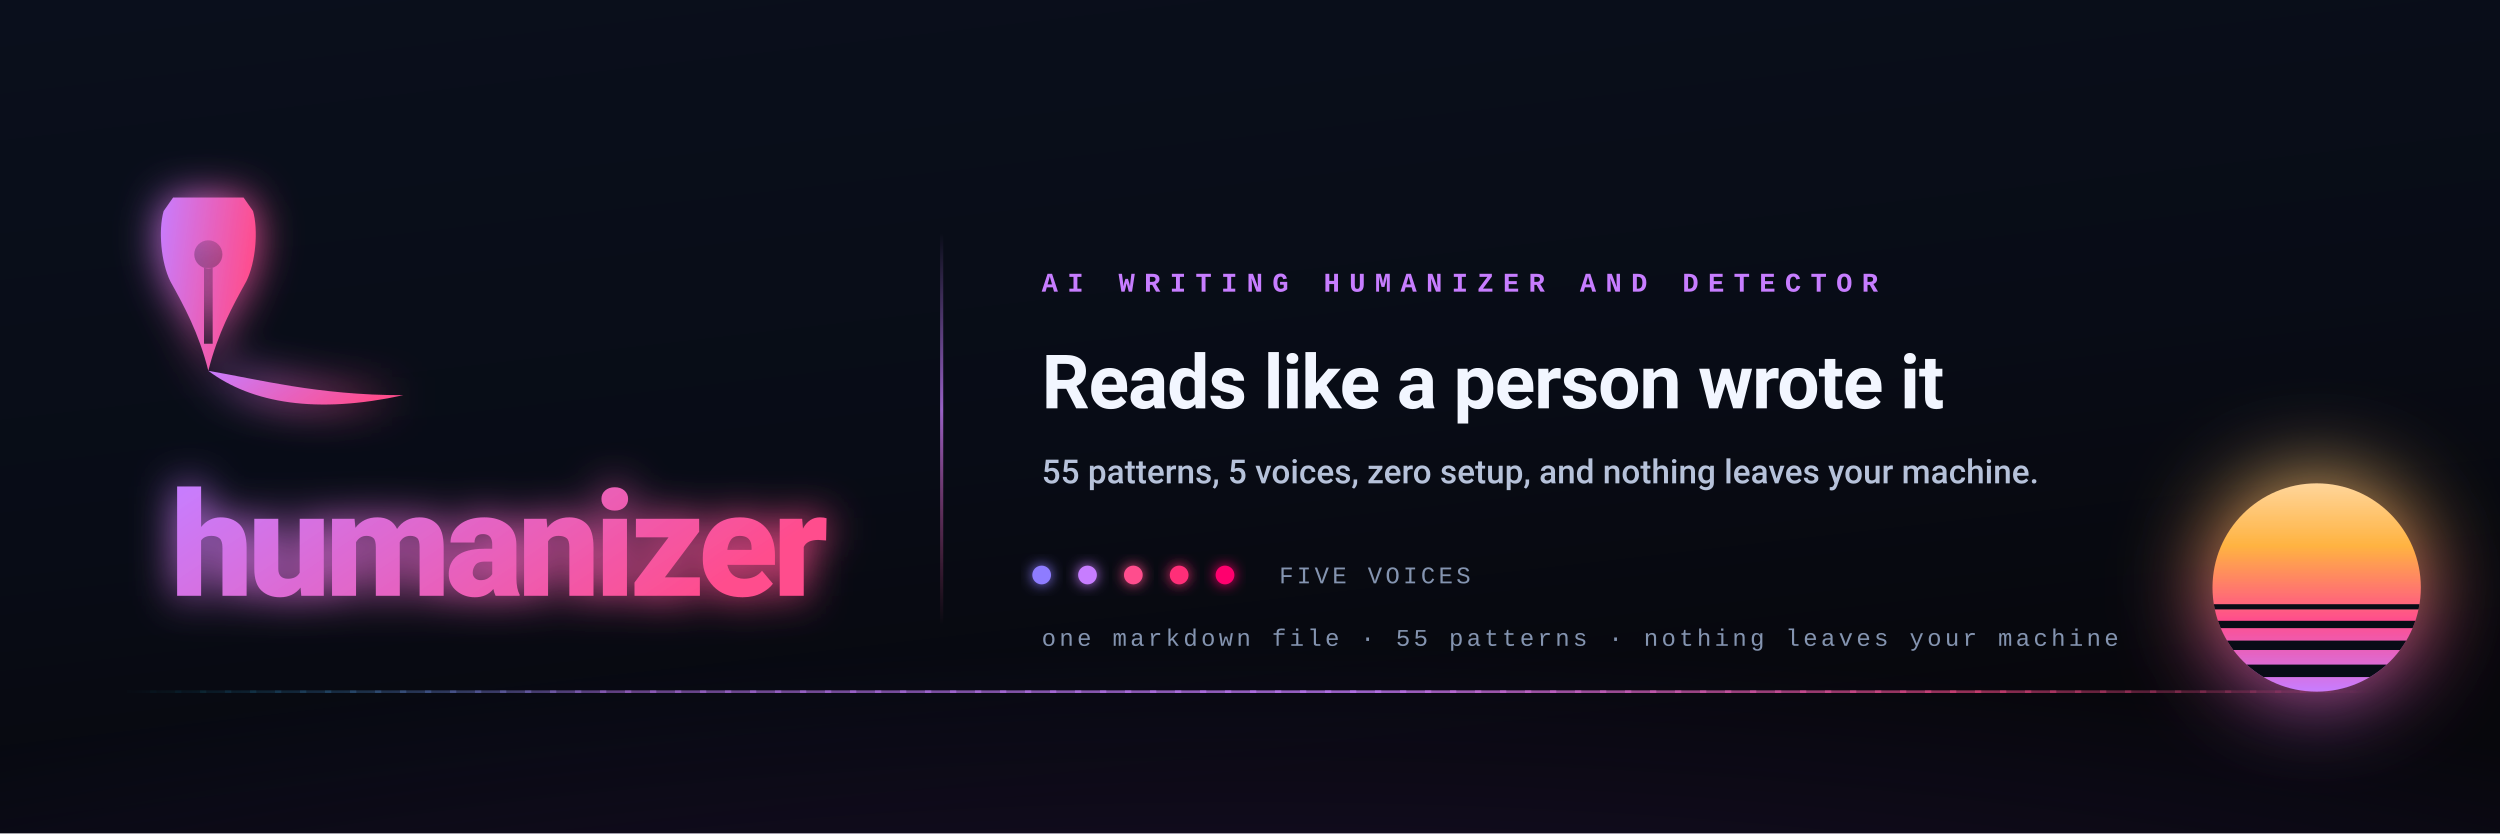
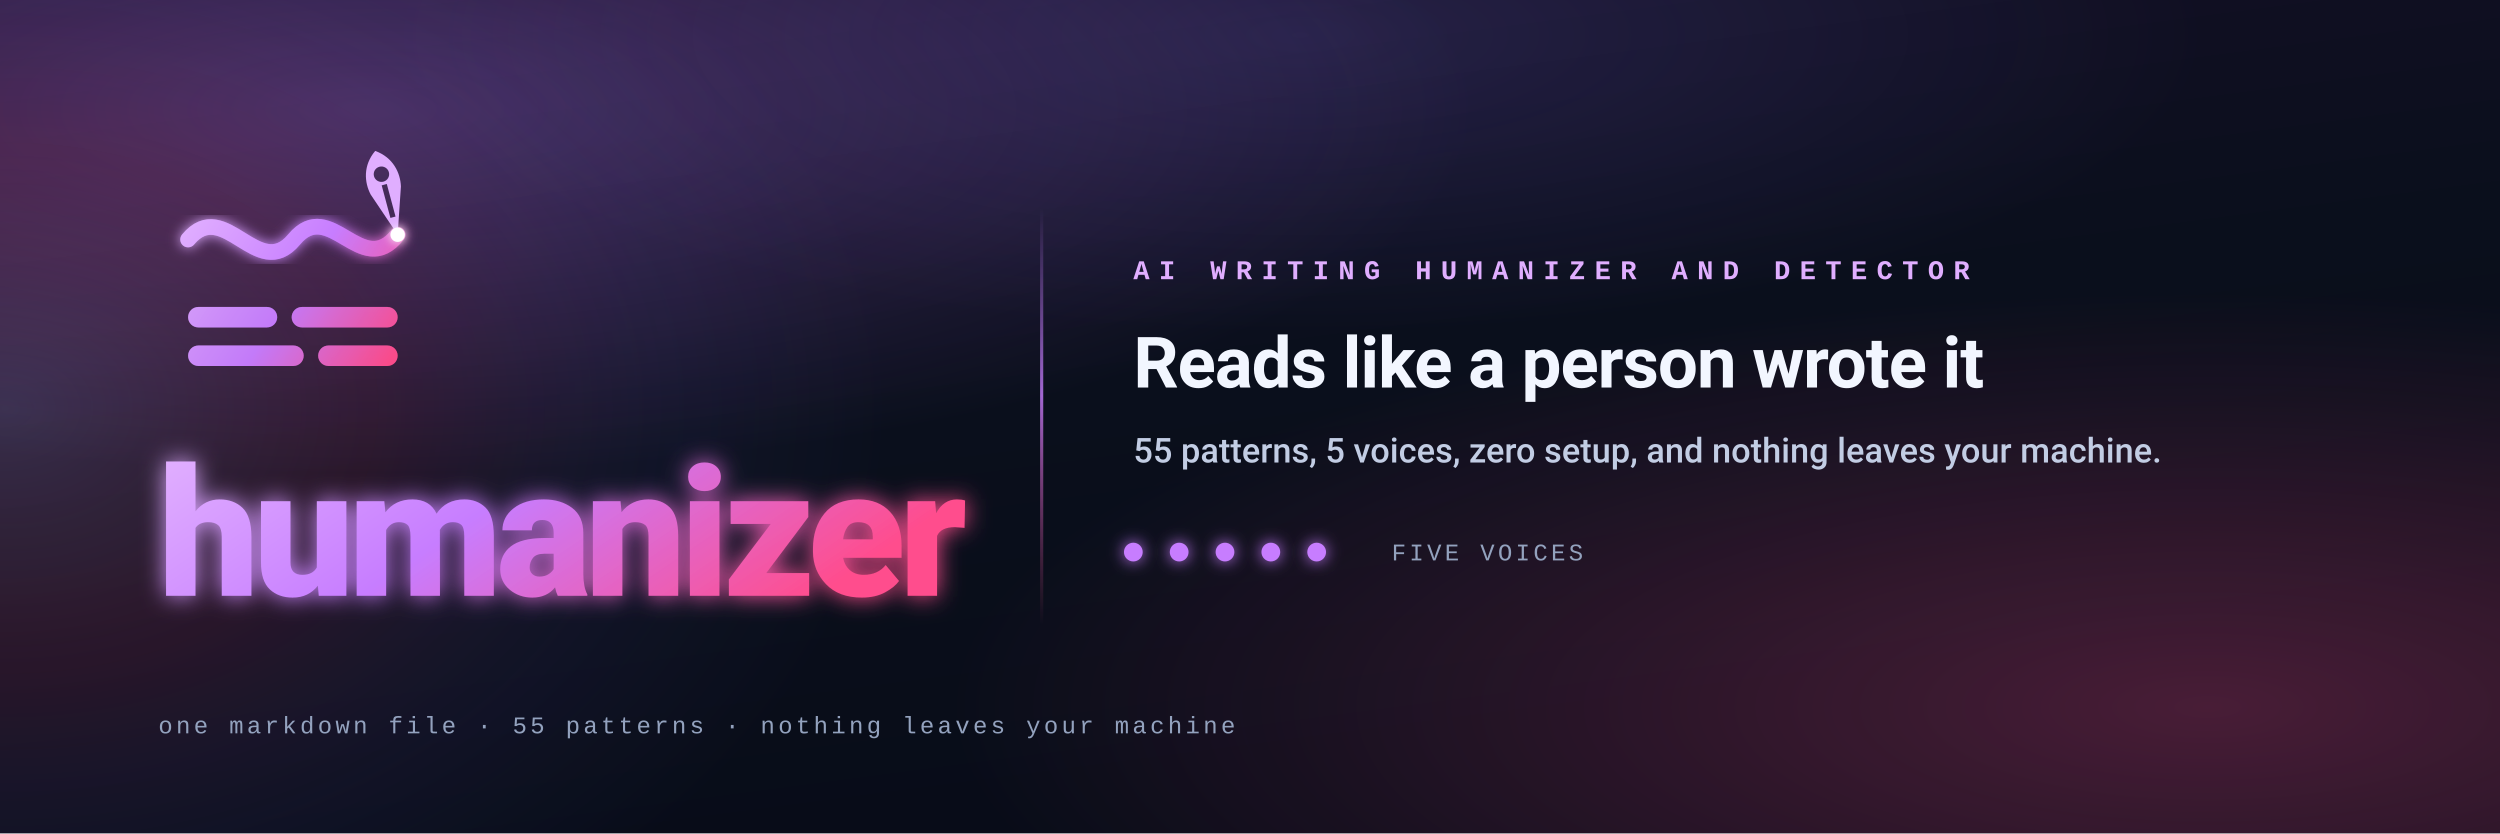
- <svg xmlns="http://www.w3.org/2000/svg" viewBox="0 0 1200 400" fill="none" role="img" aria-label="humanizer, an AI writing humanizer and detector: reads like a person wrote it. 55 patterns, 5 voices, zero setup, and nothing leaves your machine.">
+ <svg xmlns="http://www.w3.org/2000/svg" viewBox="0 0 1200 400" fill="none" role="img" aria-label="humanizer, an AI writing humanizer and detector: reads like a person wrote it">
  <defs>
-     <linearGradient id="hd-ground" x1="0" y1="0" x2="0.35" y2="1">
-       <stop offset="0%" stop-color="#0A0F1C" />
-       <stop offset="60%" stop-color="#080C16" />
-       <stop offset="100%" stop-color="#07070C" />
+     <linearGradient id="hm-ground" x1="0" y1="0" x2="0.4" y2="1">
+       <stop offset="0%" stop-color="#171029" />
+       <stop offset="55%" stop-color="#0A0F1C" />
+       <stop offset="100%" stop-color="#080C18" />
    </linearGradient>
-     <radialGradient id="hd-bloom" cx="0.5" cy="1" r="0.75">
-       <stop offset="0%" stop-color="#FF2D78" stop-opacity="0.30" />
-       <stop offset="38%" stop-color="#7C3AED" stop-opacity="0.14" />
-       <stop offset="100%" stop-color="#7C3AED" stop-opacity="0" />
+     <radialGradient id="hm-bloomA" cx="0.15" cy="0.13" r="0.44">
+       <stop offset="0%" stop-color="#C77DFF" stop-opacity="0.26" />
+       <stop offset="100%" stop-color="#C77DFF" stop-opacity="0" />
    </radialGradient>
-     <linearGradient id="hd-sun" x1="0" y1="0" x2="0" y2="1">
-       <stop offset="0%" stop-color="#FFD59A" />
-       <stop offset="30%" stop-color="#FFB341" />
-       <stop offset="66%" stop-color="#FF4D8D" />
-       <stop offset="100%" stop-color="#C77DFF" />
-     </linearGradient>
-     <linearGradient id="brand" x1="0" y1="0" x2="1" y2="0.25" gradientUnits="objectBoundingBox">
-       <stop offset="0%" stop-color="#C77DFF" />
-       <stop offset="100%" stop-color="#FF4D8D" />
-       <animateTransform attributeName="gradientTransform" type="translate" values="-0.10 0; 0.10 0; -0.10 0" dur="18s" repeatCount="indefinite" />
-     </linearGradient>
-     <linearGradient id="hd-rule" gradientUnits="userSpaceOnUse" x1="452" y1="112" x2="452" y2="300">
+     <radialGradient id="hm-bloomB" cx="0.88" cy="0.85" r="0.50">
+       <stop offset="0%" stop-color="#FF4D8D" stop-opacity="0.26" />
+       <stop offset="100%" stop-color="#FF4D8D" stop-opacity="0" />
+     </radialGradient>
+     <radialGradient id="hm-bloomC" cx="0.52" cy="0.04" r="0.36">
+       <stop offset="0%" stop-color="#8E7BFF" stop-opacity="0.16" />
+       <stop offset="100%" stop-color="#8E7BFF" stop-opacity="0" />
+     </radialGradient>
+     <radialGradient id="hm-wash" cx="0.5" cy="0.5" r="0.5">
+       <stop offset="0%" stop-color="#E0AEFF" stop-opacity="0.20" />
+       <stop offset="42%" stop-color="#FF4D8D" stop-opacity="0.124" />
+       <stop offset="76%" stop-color="#8E7BFF" stop-opacity="0.046" />
+       <stop offset="100%" stop-color="#8E7BFF" stop-opacity="0" />
+     </radialGradient>
+     <clipPath id="hm-frame">
+       <rect width="1200" height="400" />
+     </clipPath>
+     <linearGradient id="hm-rule" gradientUnits="userSpaceOnUse" x1="500" y1="100" x2="500" y2="300">
      <stop offset="0%" stop-color="#C77DFF" stop-opacity="0" />
-       <stop offset="45%" stop-color="#C77DFF" stop-opacity="0.75" />
+       <stop offset="45%" stop-color="#C77DFF" stop-opacity="0.8" />
      <stop offset="100%" stop-color="#FF4D8D" stop-opacity="0" />
    </linearGradient>
-     <linearGradient id="hd-horizonline" gradientUnits="userSpaceOnUse" x1="60" y1="332" x2="1140" y2="332">
-       <stop offset="0%" stop-color="#00D4FF" stop-opacity="0" />
-       <stop offset="22%" stop-color="#C77DFF" stop-opacity="0.5" />
-       <stop offset="55%" stop-color="#C77DFF" stop-opacity="0.8" />
-       <stop offset="82%" stop-color="#FF4D8D" stop-opacity="0.6" />
-       <stop offset="100%" stop-color="#FF4D8D" stop-opacity="0" />
+     <linearGradient id="hm-ink" gradientUnits="userSpaceOnUse" x1="44" y1="84" x2="214" y2="196">
+       <stop class="hmk1" offset="0%" stop-color="#E0AEFF" />
+       <stop class="hmk2" offset="52%" stop-color="#C77DFF" />
+       <stop class="hmk3" offset="100%" stop-color="#FF4D8D" />
    </linearGradient>
-     <linearGradient id="hd-gridfade" gradientUnits="userSpaceOnUse" x1="0" y1="332" x2="0" y2="400">
-       <stop offset="0%" stop-color="#C77DFF" stop-opacity="0.55" />
-       <stop offset="55%" stop-color="#8E7BFF" stop-opacity="0.28" />
-       <stop offset="100%" stop-color="#FF4D8D" stop-opacity="0.05" />
-     </linearGradient>
-     <linearGradient id="hd-sheen" x1="0" y1="0" x2="1" y2="0">
-       <stop offset="0%" stop-color="#FFFFFF" stop-opacity="0" />
-       <stop offset="50%" stop-color="#FFFFFF" stop-opacity="0.55" />
-       <stop offset="100%" stop-color="#FFFFFF" stop-opacity="0" />
-     </linearGradient>
-     <filter id="hd-glow" x="-40%" y="-40%" width="180%" height="180%">
-       <feGaussianBlur stdDeviation="10" result="b" />
+     <filter id="hm-glow" x="-45%" y="-45%" width="190%" height="190%">
+       <feGaussianBlur stdDeviation="5.5" result="b" />
      <feMerge>
        <feMergeNode in="b" />
        <feMergeNode in="SourceGraphic" />
      </feMerge>
    </filter>
-     <filter id="hd-glow-sm" x="-60%" y="-60%" width="220%" height="220%">
-       <feGaussianBlur stdDeviation="3.2" result="b" />
+     <filter id="hm-glow-sm" x="-150%" y="-150%" width="400%" height="400%">
+       <feGaussianBlur stdDeviation="3.8" result="b" />
      <feMerge>
        <feMergeNode in="b" />
        <feMergeNode in="SourceGraphic" />
      </feMerge>
    </filter>
-     <filter id="hd-glow-atmo" x="-70%" y="-70%" width="240%" height="240%">
-       <feGaussianBlur stdDeviation="22" result="b" />
-       <feMerge>
-         <feMergeNode in="b" />
-         <feMergeNode in="SourceGraphic" />
-       </feMerge>
-     </filter>
-     <clipPath id="hd-sunclip">
-       <circle cx="1112" cy="282" r="50" />
+     <clipPath id="hm-r1">
+       <rect class="hmw1" x="42" y="158" width="174" height="19" />
    </clipPath>
-     <clipPath id="hd-gridclip">
-       <rect x="0" y="332" width="1200" height="68" />
+     <clipPath id="hm-r2">
+       <rect class="hmw2" x="42" y="190" width="174" height="19" />
    </clipPath>
-     <clipPath id="hd-wordclip">
-       <text x="82" y="286" font-family="system-ui, -apple-system, 'Segoe UI', Roboto, 'Helvetica Neue', Arial, sans-serif" font-size="70" font-weight="800" letter-spacing="-2.5">humanizer</text>
+     <linearGradient id="hm-word" x1="0" y1="0" x2="1" y2="0.25">
+       <stop class="hmk1" offset="0%" stop-color="#E0AEFF" />
+       <stop class="hmk2" offset="46%" stop-color="#C77DFF" />
+       <stop class="hmk3" offset="100%" stop-color="#FF4D8D" />
+     </linearGradient>
+     <linearGradient id="hm-sheen" x1="0" y1="0" x2="1" y2="0">
+       <stop offset="0%" stop-color="#FFFFFF" stop-opacity="0" />
+       <stop offset="50%" stop-color="#FFFFFF" stop-opacity="0.62" />
+       <stop offset="100%" stop-color="#FFFFFF" stop-opacity="0" />
+     </linearGradient>
+     <clipPath id="hm-wordclip">
+       <text x="76" y="286" font-family="system-ui, -apple-system, 'Segoe UI', Roboto, 'Helvetica Neue', Arial, sans-serif" font-size="86" font-weight="800" letter-spacing="-3.0">humanizer</text>
    </clipPath>
  </defs>
  <style>
    .disp { font-family: system-ui, -apple-system, 'Segoe UI', Roboto, 'Helvetica Neue', Arial, sans-serif; }
    .mono { font-family: ui-monospace, SFMono-Regular, 'SF Mono', Menlo, Consolas, 'Liberation Mono', monospace; }
-     .word    { font-size: 70px; font-weight: 800; letter-spacing: -2.5px; }
-     .eyebrow { font-size: 13px; font-weight: 600; letter-spacing: 4.5px; fill: #C77DFF; }
-     .head    { font-size: 36px; font-weight: 700; fill: #F2F6FF; letter-spacing: -0.5px; }
-     .sub     { font-size: 16px; font-weight: 500; fill: #B6C2DA; }
-     .tag     { font-size: 11.5px; letter-spacing: 1.6px; fill: #8494B0; }
- 
-     @keyframes hd-breathe { 0%,100% { opacity: 0.55; } 50% { opacity: 0.95; } }
-     .bloom { animation: hd-breathe 9s ease-in-out infinite; }
- 
-     @keyframes hd-sunpulse { 0%,100% { opacity: 0.42; } 50% { opacity: 0.62; } }
-     .sun { animation: hd-sunpulse 10s ease-in-out infinite; }
- 
-     @keyframes hd-flow { to { stroke-dashoffset: -240; } }
-     .flowline { animation: hd-flow 14s linear infinite; }
- 
-     @keyframes hd-dot { 0%,100% { opacity: 0.45; } 50% { opacity: 1; } }
-     .d1 { animation: hd-dot 5s ease-in-out infinite 0s; }
-     .d2 { animation: hd-dot 5s ease-in-out infinite 0.35s; }
-     .d3 { animation: hd-dot 5s ease-in-out infinite 0.7s; }
-     .d4 { animation: hd-dot 5s ease-in-out infinite 1.05s; }
-     .d5 { animation: hd-dot 5s ease-in-out infinite 1.4s; }
- 
-     @keyframes hd-sheen {
-       0%   { transform: translateX(0); }
-       34%  { transform: translateX(760px); }
-       100% { transform: translateX(760px); }
-     }
-     .sheen { animation: hd-sheen 7.5s linear infinite; }
- 
-     @media (prefers-reduced-motion: reduce) {
-       * { animation: none !important; }
-     }
+     .eyebrow { font-size: 13px; font-weight: 600; letter-spacing: 4.5px; fill: #E0AEFF; }
+     .head    { font-size: 34px; font-weight: 700; fill: #F2F6FF; letter-spacing: -0.5px; }
+     .sub     { font-size: 16.5px; font-weight: 500; fill: #C2CDE4; }
+     .tag     { font-size: 11.5px; letter-spacing: 1.6px; fill: #93A2BE; }
+     .chip    { font-size: 11.5px; letter-spacing: 1.2px; fill: #C2CDE4; }
+     @keyframes hm-breathe { 0%,100% { opacity:0.62; } 50% { opacity:1; } }
+     .hmbloom { animation: hm-breathe 11s ease-in-out infinite; }
+     @keyframes hm-sweep { 0% { transform: translateX(-360px); } 100% { transform: translateX(1560px); } }
+     .hmwash { animation: hm-sweep 17s cubic-bezier(.5,0,.5,1) infinite; }
+     @keyframes hm-sheen { 0% { transform: translateX(0); } 15%,100% { transform: translateX(395px); } }
+     .hmsheen { animation: hm-sheen 8.5s cubic-bezier(.4,0,.3,1) infinite; }
+     @keyframes hm-pip { 0%,100% { opacity: 0.5; } 50% { opacity: 1; } }
+     .hmp1 { animation: hm-pip 5s ease-in-out infinite 0.0s; }
+     .hmp2 { animation: hm-pip 5s ease-in-out infinite 0.35s; }
+     .hmp3 { animation: hm-pip 5s ease-in-out infinite 0.7s; }
+     .hmp4 { animation: hm-pip 5s ease-in-out infinite 1.05s; }
+     .hmp5 { animation: hm-pip 5s ease-in-out infinite 1.4s; }
+     @keyframes hm-ride{0%{transform:translate(42.0px,102.0px)}2.9%{transform:translate(52.9px,93.2px)}5.7%{transform:translate(66.8px,92.4px)}8.6%{transform:translate(79.7px,98.2px)}11.4%{transform:translate(91.7px,105.5px)}14.3%{transform:translate(104.5px,111.4px)}17.1%{transform:translate(118.2px,111.1px)}20%{transform:translate(129.6px,102.5px)}22.9%{transform:translate(140.0px,93.6px)}25.7%{transform:translate(153.8px,91.9px)}28.6%{transform:translate(166.7px,97.1px)}31.4%{transform:translate(178.9px,104.1px)}34.3%{transform:translate(192.0px,109.3px)}37.1%{transform:translate(205.6px,107.3px)}40%{transform:translate(216.0px,98.0px)}88%{transform:translate(216.0px,98.0px)}100%{transform:translate(42.0px,102.0px)}}
+     @keyframes hm-draw { 0% { stroke-dashoffset: 200; } 40% { stroke-dashoffset: 0; }
+                         88% { stroke-dashoffset: 0; } 100% { stroke-dashoffset: 200; } }
+     @keyframes hm-w1 { 0%,40% { width: 0; } 54%,90% { width: 174px; } 98%,100% { width: 0; } }
+     @keyframes hm-w2 { 0%,48% { width: 0; } 62%,90% { width: 174px; } 98%,100% { width: 0; } }
+     /* V3a: the nib and the ink it lays down must both be linear or the nib lags the stroke */
+     .hmnib { transform: translate(216px, 98px); animation: hm-ride 7s linear infinite; }
+     .hmstroke { stroke-dasharray: 200; animation: hm-draw 7s linear infinite; }
+     .hmw1 { animation: hm-w1 7s cubic-bezier(.3,0,.2,1) infinite; }
+     .hmw2 { animation: hm-w2 7s cubic-bezier(.3,0,.2,1) infinite; }
+     @keyframes hm-k1 { 0%,100% { stop-color:#E0AEFF; } 50% { stop-color:#C77DFF; } }
+     @keyframes hm-k2 { 0%,100% { stop-color:#C77DFF; } 50% { stop-color:#E86BC8; } }
+     @keyframes hm-k3 { 0%,100% { stop-color:#FF4D8D; } 50% { stop-color:#C77DFF; } }
+     .hmk1 { animation: hm-k1 14s ease-in-out infinite; }
+     .hmk2 { animation: hm-k2 14s ease-in-out infinite; }
+     .hmk3 { animation: hm-k3 14s ease-in-out infinite; }
+     @media (prefers-reduced-motion: reduce) { * { animation: none !important; } }
  </style>
-   <rect width="1200" height="400" fill="url(#hd-ground)" />
-   <ellipse class="bloom" cx="600" cy="404" rx="720" ry="190" fill="url(#hd-bloom)" />
-   <g class="sun">
-     <g filter="url(#hd-glow-atmo)">
-       <circle cx="1112" cy="282" r="50" fill="url(#hd-sun)" />
-     </g>
-     <g clip-path="url(#hd-sunclip)" fill="#080C16">
-       <rect x="1050" y="290" width="124" height="2.5" />
-       <rect x="1050" y="298" width="124" height="3.5" />
-       <rect x="1050" y="307.5" width="124" height="4.5" />
-       <rect x="1050" y="319" width="124" height="6" />
-       <rect x="1050" y="332" width="124" height="8" />
+   <rect width="1200" height="400" fill="url(#hm-ground)" />
+   <g class="hmbloom">
+     <rect width="1200" height="400" fill="url(#hm-bloomA)" />
+     <rect width="1200" height="400" fill="url(#hm-bloomB)" />
+     <rect width="1200" height="400" fill="url(#hm-bloomC)" />
+   </g>
+   <g clip-path="url(#hm-frame)">
+     <g transform="translate(0,196)">
+       <ellipse class="hmwash" cx="0" cy="0" rx="430" ry="300" fill="url(#hm-wash)" />
    </g>
  </g>
-   <g id="grid" clip-path="url(#hd-gridclip)" opacity="0">
-     <g stroke="url(#hd-gridfade)" stroke-width="1" fill="none">
-       <path d="M600 332 L-1180 400" />
-       <path d="M600 332 L-560 400" />
-       <path d="M600 332 L-190 400" />
-       <path d="M600 332 L40 400" />
-       <path d="M600 332 L200 400" />
-       <path d="M600 332 L320 400" />
-       <path d="M600 332 L415 400" />
-       <path d="M600 332 L490 400" />
-       <path d="M600 332 L548 400" />
-       <path d="M600 332 L600 400" />
-       <path d="M600 332 L652 400" />
-       <path d="M600 332 L710 400" />
-       <path d="M600 332 L785 400" />
-       <path d="M600 332 L880 400" />
-       <path d="M600 332 L1000 400" />
-       <path d="M600 332 L1160 400" />
-       <path d="M600 332 L1390 400" />
-       <path d="M600 332 L1760 400" />
-       <path d="M600 332 L2380 400" />
+   <g transform="translate(66,56) scale(0.5781)">
+     <g opacity="0.32">
+       <path d="M42 102 C72 66, 100 138, 130 102 C160 66, 186 136, 216 98" fill="none" stroke="url(#hm-ink)" stroke-width="13" stroke-linecap="round" />
+       <g fill="url(#hm-ink)">
+         <rect x="42" y="158" width="74" height="17" rx="8.5" />
+         <rect x="128" y="158" width="88" height="17" rx="8.5" />
+         <rect x="42" y="190" width="96" height="17" rx="8.5" />
+         <rect x="150" y="190" width="66" height="17" rx="8.5" />
+       </g>
    </g>
-     <g stroke="url(#hd-gridfade)" stroke-width="1" fill="none">
-       <line x1="0" y1="335" x2="1200" y2="335" />
-       <line x1="0" y1="339.5" x2="1200" y2="339.5" />
-       <line x1="0" y1="345.5" x2="1200" y2="345.5" />
-       <line x1="0" y1="353.5" x2="1200" y2="353.5" />
-       <line x1="0" y1="364" x2="1200" y2="364" />
-       <line x1="0" y1="378" x2="1200" y2="378" />
-       <line x1="0" y1="396" x2="1200" y2="396" />
+     <g filter="url(#hm-glow)">
+       <path class="hmstroke" d="M42 102 C72 66, 100 138, 130 102 C160 66, 186 136, 216 98" pathLength="200" fill="none" stroke="url(#hm-ink)" stroke-width="13" stroke-linecap="round" />
+     </g>
+     <g fill="url(#hm-ink)" opacity="0.95">
+       <g clip-path="url(#hm-r1)">
+         <rect x="42" y="158" width="74" height="17" rx="8.5" />
+         <rect x="128" y="158" width="88" height="17" rx="8.5" />
+       </g>
+       <g clip-path="url(#hm-r2)">
+         <rect x="42" y="190" width="96" height="17" rx="8.5" />
+         <rect x="150" y="190" width="66" height="17" rx="8.5" />
+       </g>
+     </g>
+     <g class="hmnib">
+       <g transform="rotate(-15)">
+         <path fill="url(#hm-ink)" fill-rule="evenodd" d="M0 0 L-13 -38 C-15.5 -49 -13 -63 0 -72 C13 -63 15.5 -49 13 -38 Z                M-2.2 -15 L-2.2 -43 L2.2 -43 L2.2 -15 Z                M-6.4 -52 A6.4 6.4 0 1 0 6.4 -52 A6.4 6.4 0 1 0 -6.4 -52 Z" />
+       </g>
+       <g filter="url(#hm-glow-sm)">
+         <circle r="6" fill="#FFFFFF" />
+       </g>
    </g>
  </g>
-   <g opacity="0.95">
-     <line x1="60" y1="332" x2="1140" y2="332" stroke="url(#hd-horizonline)" stroke-width="1.25" />
-     <line class="flowline" x1="60" y1="332" x2="1140" y2="332" stroke="url(#hd-horizonline)" stroke-width="1.25" stroke-dasharray="3 9" opacity="0.85" />
+   <g filter="url(#hm-glow)">
+     <text class="disp" x="76" y="286" font-size="86" font-weight="800" letter-spacing="-3.0" fill="url(#hm-word)">humanizer</text>
  </g>
-   <g filter="url(#hd-glow)">
-     <g transform="translate(100,178) scale(1.3)">
-       <path fill="url(#brand)" fill-rule="evenodd" d="M0 0 C-3.5 -14 -9 -24 -14 -33 C-17.5 -40 -18.5 -52 -16.5 -59 L-13 -64 L13 -64 L16.5 -59 C18.5 -52 17.5 -40 14 -33 C9 -24 3.5 -14 0 0 Z M-1.6 -10 L-1.6 -38 L1.6 -38 L1.6 -10 Z M-5.2 -43 A5.2 5.2 0 1 0 5.2 -43 A5.2 5.2 0 1 0 -5.2 -43 Z" />
-       <path fill="url(#brand)" d="M0 0 C18 3 40 9 72 9 C40 16 16 12 0 0 Z" />
-     </g>
-     <text class="disp word" x="82" y="286" fill="url(#brand)">humanizer</text>
-   </g>
-   <g clip-path="url(#hd-wordclip)">
+   <g clip-path="url(#hm-wordclip)">
    <g transform="skewX(-18)">
-       <rect class="sheen" x="-220" y="180" width="120" height="140" fill="url(#hd-sheen)" opacity="0.7" />
+       <rect class="hmsheen" x="-19" y="200" width="40" height="116" fill="url(#hm-sheen)" opacity="0.45" />
    </g>
  </g>
-   <line x1="452" y1="112" x2="452" y2="300" stroke="url(#hd-rule)" stroke-width="1.5" />
-   <g transform="translate(500,0)">
-     <text class="mono eyebrow" x="0" y="140">AI WRITING HUMANIZER AND DETECTOR</text>
-     <text class="disp head" x="0" y="196">Reads like a person wrote it</text>
-     <text class="disp sub" x="0" y="232">55 patterns, 5 voices, zero setup, and nothing leaves your machine.</text>
-     <g transform="translate(0,276)">
-       <g class="d1">
-         <circle cx="0" cy="0" r="4.5" fill="#8E7BFF" filter="url(#hd-glow-sm)" />
+   <line x1="500" y1="100" x2="500" y2="300" stroke="url(#hm-rule)" stroke-width="1.5" />
+   <g transform="translate(544,0)">
+     <text class="mono eyebrow" x="0" y="134">AI WRITING HUMANIZER AND DETECTOR</text>
+     <text class="disp head" x="0" y="186">Reads like a person wrote it</text>
+     <text class="disp sub" x="0" y="222">55 patterns, 5 voices, zero setup, and nothing leaves your machine.</text>
+     <g transform="translate(0,265)">
+       <g class="hmp1">
+         <circle cx="0" cy="0" r="4.5" fill="#C77DFF" filter="url(#hm-glow-sm)" />
      </g>
-       <g class="d2">
-         <circle cx="22" cy="0" r="4.5" fill="#C77DFF" filter="url(#hd-glow-sm)" />
+       <g class="hmp2">
+         <circle cx="22" cy="0" r="4.5" fill="#C77DFF" filter="url(#hm-glow-sm)" />
      </g>
-       <g class="d3">
-         <circle cx="44" cy="0" r="4.5" fill="#FF4D8D" filter="url(#hd-glow-sm)" />
+       <g class="hmp3">
+         <circle cx="44" cy="0" r="4.5" fill="#C77DFF" filter="url(#hm-glow-sm)" />
      </g>
-       <g class="d4">
-         <circle cx="66" cy="0" r="4.5" fill="#FF2D78" filter="url(#hd-glow-sm)" />
+       <g class="hmp4">
+         <circle cx="66" cy="0" r="4.5" fill="#C77DFF" filter="url(#hm-glow-sm)" />
      </g>
-       <g class="d5">
-         <circle cx="88" cy="0" r="4.5" fill="#FF006E" filter="url(#hd-glow-sm)" />
+       <g class="hmp5">
+         <circle cx="88" cy="0" r="4.5" fill="#C77DFF" filter="url(#hm-glow-sm)" />
      </g>
-       <text class="mono tag" x="114" y="4">FIVE VOICES</text>
+       <text class="mono tag" x="124" y="4">FIVE VOICES</text>
    </g>
-     <text class="mono tag" x="0" y="310">one markdown file  ·  55 patterns  ·  nothing leaves your machine</text>
  </g>
+   <text class="mono tag" x="76" y="352">one markdown file  ·  55 patterns  ·  nothing leaves your machine</text>
</svg>
